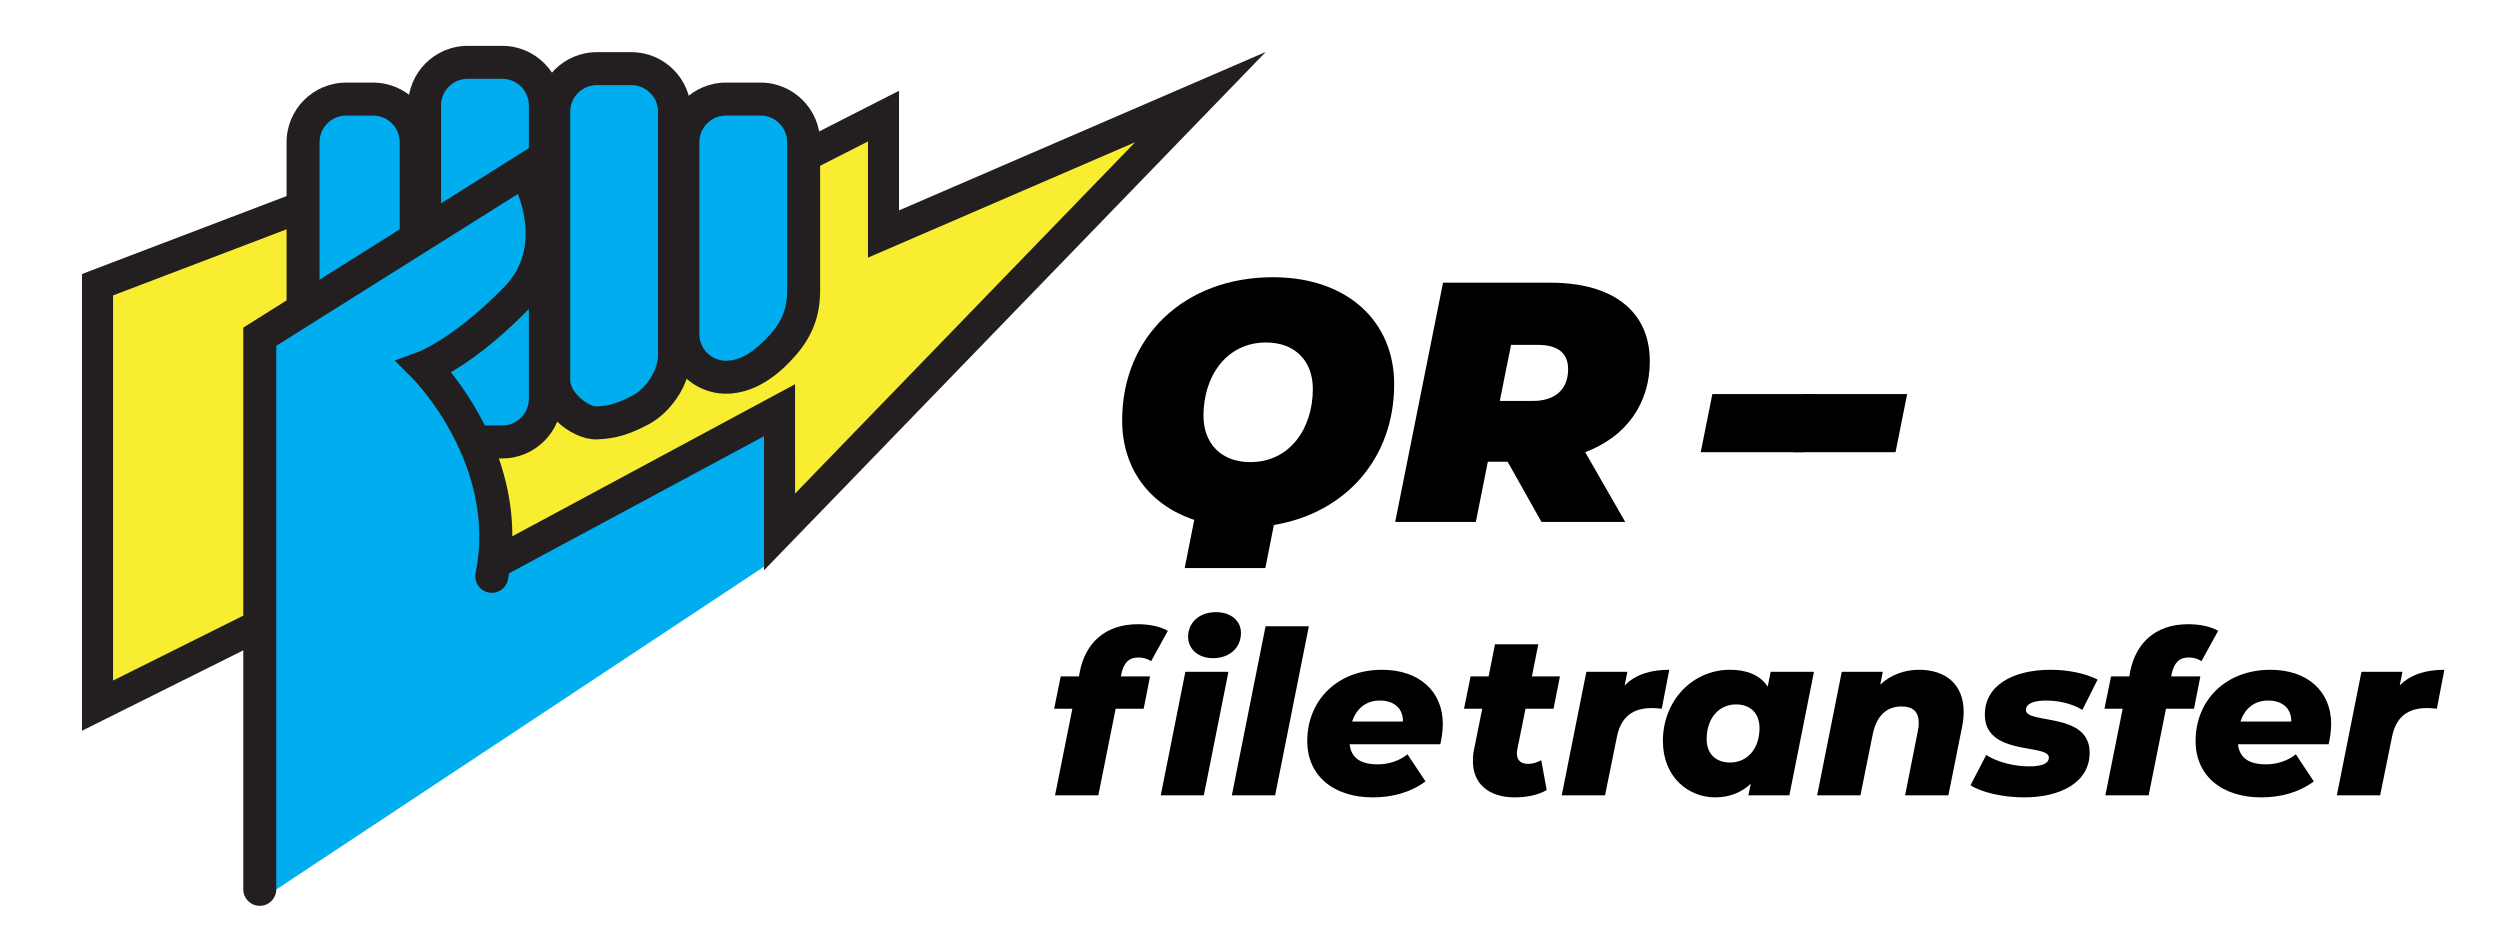
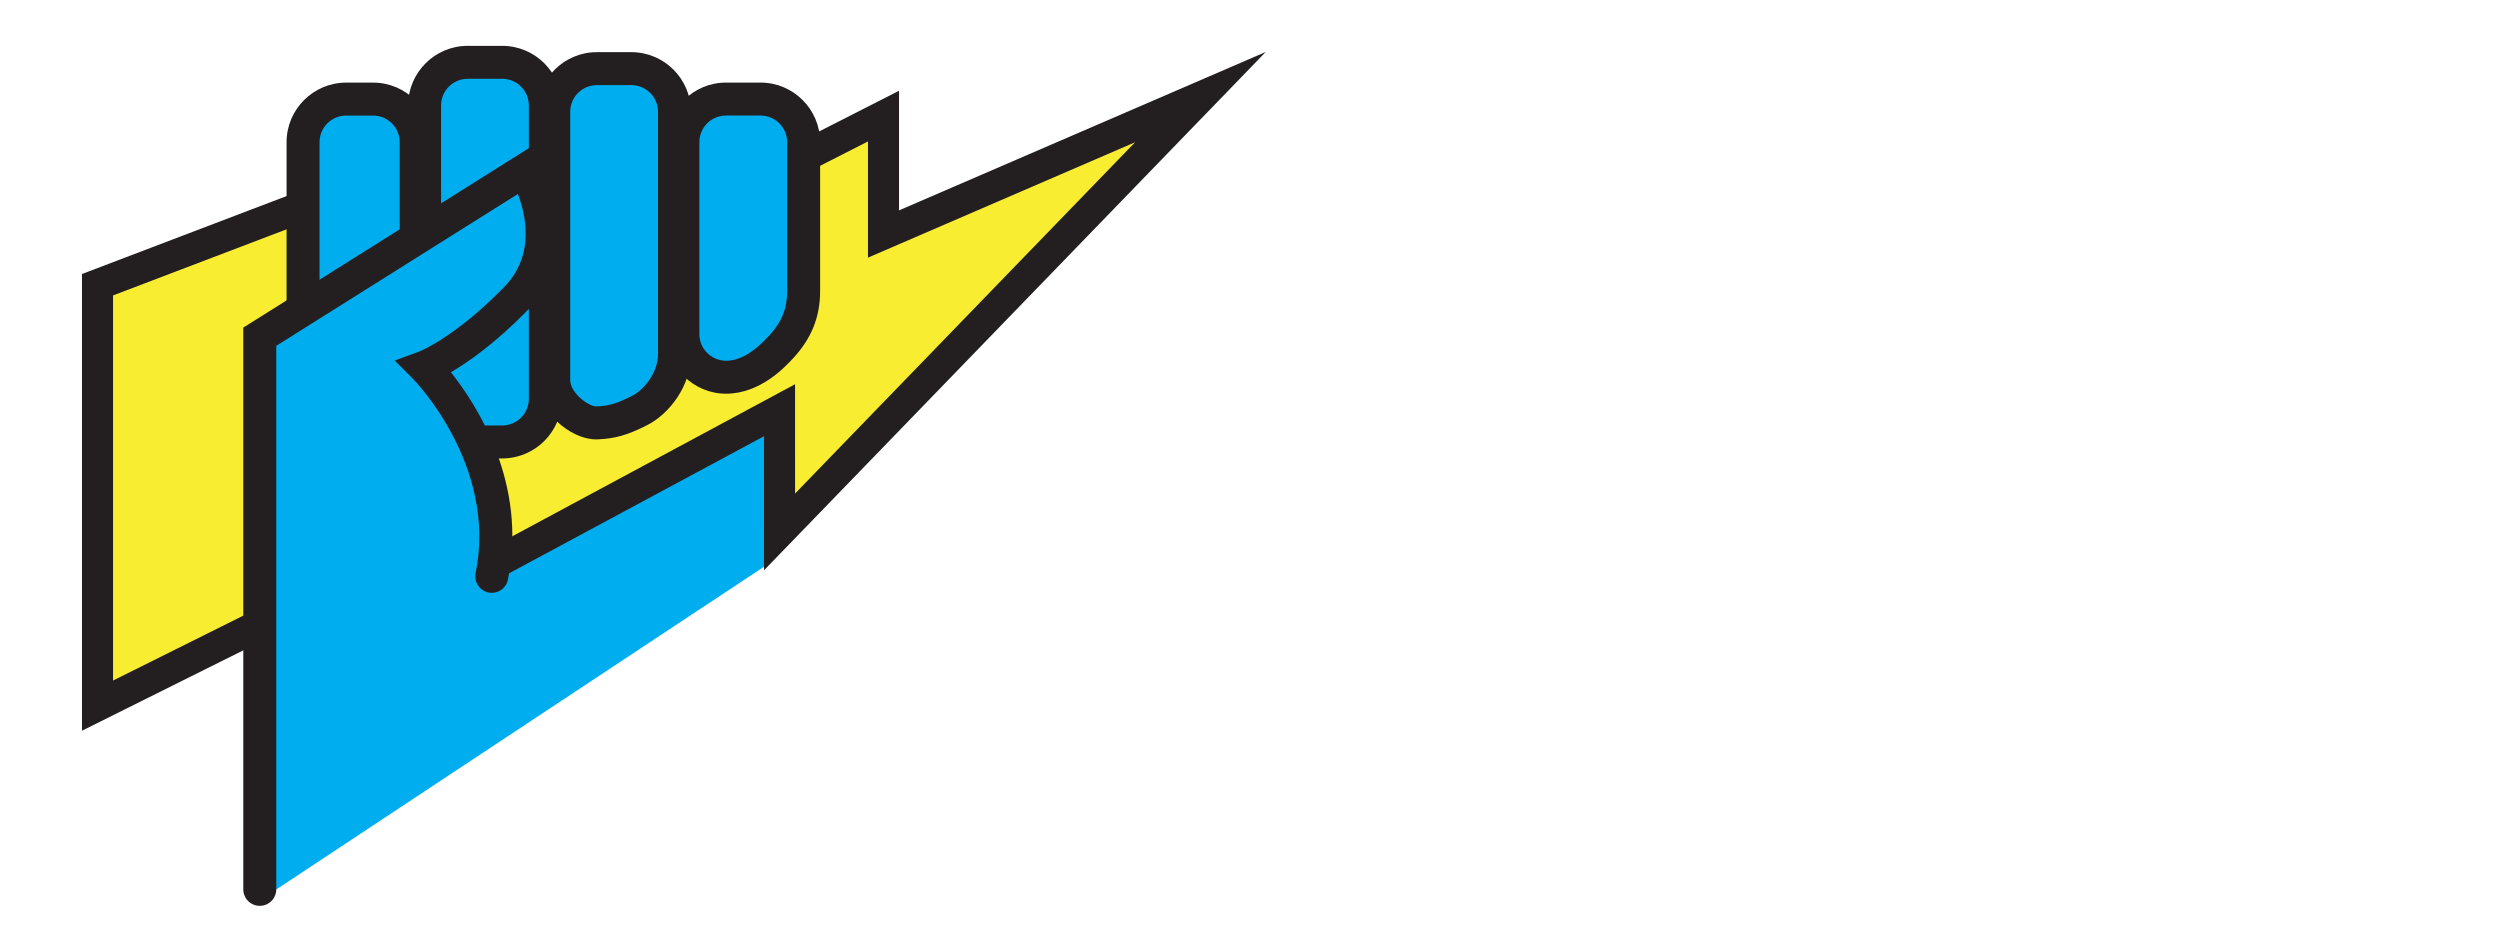
<svg xmlns="http://www.w3.org/2000/svg" version="1.1" id="Layer_1" x="0px" y="0px" width="804.666px" height="306.14px" viewBox="0 0 804.666 306.14" enable-background="new 0 0 804.666 306.14" xml:space="preserve">
  <g>
    <g>
      <polygon fill="#00AEEF" points="246.355,182.111 82.612,290.467 82.688,198.443 254.354,116.233   " />
    </g>
    <g>
      <g>
        <g>
          <g>
            <polygon fill="#F9ED32" points="31.388,227.121 154.208,165.906 158.21,181.887 250.908,132.033 250.911,171.207        386.376,31.251 284.368,75.32 284.368,37.369 195.419,82.664 177.044,36.152 31.388,91.638      " />
          </g>
          <g>
            <path fill="#231F20" d="M26.388,235.199V88.193L179.88,29.721l18.17,45.992l91.318-46.502v38.502l118.027-50.989       L245.912,183.561l-0.003-43.162l-90.988,48.933l-4.052-16.176L26.388,235.199z M36.388,95.084v123.957l121.159-60.387       l3.952,15.785l94.408-50.773l0.003,35.185L365.356,45.779l-85.988,37.147v-37.4l-86.58,44.088l-18.58-47.031L36.388,95.084z" />
          </g>
        </g>
      </g>
    </g>
    <g>
      <g>
        <g>
          <path fill="#00AEEF" d="M217.093,114.078c0,7.662-5.496,15.098-11.062,17.955c-5.566,2.861-8.879,3.879-13.932,4.084      c-5.045,0.205-13.875-6.209-13.875-13.871V35.968c0-7.66,6.214-13.871,13.875-13.871h11.122c7.661,0,13.872,6.211,13.872,13.871      V114.078z" />
        </g>
      </g>
      <g>
        <g>
          <path fill="#231F20" d="M191.862,141.427c-8.348,0-18.938-9.035-18.938-19.182V35.968c0-10.574,8.604-19.18,19.174-19.18h11.122      c10.575,0,19.177,8.605,19.177,19.18v78.109c0,10.186-7.014,19.117-13.945,22.678c-6.338,3.254-10.411,4.43-16.136,4.662      C192.162,141.421,192.015,141.427,191.862,141.427z M192.099,27.4c-4.723,0-8.565,3.844-8.565,8.568v86.277      c0,4.402,6.062,8.57,8.329,8.57h0.021c4.183-0.168,6.7-0.922,11.721-3.5c3.939-2.02,8.189-7.654,8.189-13.238V35.968      c0-4.725-3.849-8.568-8.573-8.568H192.099z" />
        </g>
      </g>
    </g>
    <g>
      <g>
        <g>
          <path fill="#00AEEF" d="M258.661,93.66c0,7.914-2.922,13.332-7.207,17.977c-4.081,4.428-10.127,9.779-17.783,9.779      c-7.662,0-13.875-6.211-13.875-13.871V45.755c0-7.66,6.213-13.871,13.875-13.871h11.121c7.661,0,13.869,6.211,13.869,13.871      V93.66z" />
        </g>
      </g>
      <g>
        <g>
          <path fill="#231F20" d="M233.671,126.718c-10.576,0-19.178-8.605-19.178-19.174V45.755c0-10.568,8.602-19.174,19.178-19.174      h11.121c10.574,0,19.178,8.605,19.178,19.174V93.66c0,8.346-2.738,15.199-8.615,21.572      C252.731,118.074,244.761,126.718,233.671,126.718z M233.671,37.193c-4.725,0-8.568,3.846-8.568,8.562v61.789      c0,4.725,3.844,8.562,8.568,8.562c4.397,0,8.809-2.562,13.885-8.066c4.066-4.41,5.803-8.713,5.803-14.381V45.755      c0-4.717-3.841-8.562-8.566-8.562H233.671z" />
        </g>
      </g>
    </g>
    <g>
      <g>
        <g>
          <path fill="#00AEEF" d="M175.526,128.376c0,7.66-6.21,13.873-13.879,13.873H150.53c-7.661,0-13.871-6.213-13.871-13.873V33.933      c0-7.66,6.21-13.871,13.871-13.871h11.117c7.669,0,13.879,6.211,13.879,13.871V128.376z" />
        </g>
      </g>
      <g>
        <g>
          <path fill="#231F20" d="M161.647,147.554H150.53c-10.57,0-19.174-8.605-19.174-19.178V33.933c0-10.572,8.604-19.18,19.174-19.18      h11.117c10.58,0,19.182,8.607,19.182,19.18v94.443C180.829,138.949,172.228,147.554,161.647,147.554z M150.53,25.363      c-4.725,0-8.566,3.848-8.566,8.57v94.443c0,4.725,3.842,8.568,8.566,8.568h11.117c4.729,0,8.574-3.844,8.574-8.568V33.933      c0-4.723-3.846-8.57-8.574-8.57H150.53z" />
        </g>
      </g>
    </g>
    <g>
      <g>
        <g>
          <path fill="#00AEEF" d="M133.958,115.712c0,7.66-6.211,13.871-13.871,13.871h-8.676c-7.66,0-13.87-6.211-13.87-13.871V45.771      c0-7.662,6.21-13.873,13.87-13.873h8.676c7.66,0,13.871,6.211,13.871,13.873V115.712z" />
        </g>
      </g>
      <g>
        <g>
          <path fill="#231F20" d="M120.087,134.884h-8.676c-10.57,0-19.174-8.6-19.174-19.172V45.771c0-10.576,8.604-19.182,19.174-19.182      h8.676c10.572,0,19.174,8.605,19.174,19.182v69.941C139.261,126.285,130.659,134.884,120.087,134.884z M111.411,37.201      c-4.721,0-8.566,3.842-8.566,8.57v69.941c0,4.725,3.846,8.568,8.566,8.568h8.676c4.721,0,8.565-3.844,8.565-8.568V45.771      c0-4.729-3.845-8.57-8.565-8.57H111.411z" />
        </g>
      </g>
    </g>
    <g>
      <g>
        <g>
          <path fill="#00AEEF" d="M83.612,222.221V108.378l85.373-53.645c0,0,14.189,23.855-2.943,41.402      c-17.142,17.547-29.383,22.033-29.383,22.033s29.383,29.385,21.627,67.336" />
        </g>
      </g>
      <g>
        <g>
          <path fill="#231F20" d="M83.612,291.561c-2.929,0-5.305-2.373-5.305-5.303V105.445l92.459-58.098l2.777,4.676      c5.627,9.463,12.094,31.637-3.71,47.816c-10.362,10.605-19.106,16.703-24.712,19.971c8.459,10.633,24.678,35.84,18.361,66.758      c-0.586,2.867-3.387,4.719-6.258,4.135c-2.869-0.584-4.721-3.393-4.135-6.26c7.097-34.756-19.906-62.254-20.182-62.524      l-5.873-5.877l7.795-2.855c0.092-0.031,11.52-4.488,27.412-20.758c5.785-5.92,7.975-13.449,6.52-22.369      c-0.478-2.912-1.277-5.531-2.062-7.627L88.918,111.31v174.948C88.918,289.188,86.542,291.561,83.612,291.561z" />
        </g>
      </g>
    </g>
  </g>
-   <g>
-     <path d="M410.02,168.978l-2.75,13.86h-25.96l3.08-15.511c-14.63-4.84-23.21-16.72-23.21-32.01c0-27.17,20.24-46.09,48.51-46.09   c23.979,0,39.05,14.19,39.05,34.43C448.74,147.527,433.12,165.127,410.02,168.978z M422.56,125.197c0-8.91-5.61-14.96-15.07-14.96   c-12.76,0-20.13,10.89-20.13,23.541c0,8.91,5.61,14.96,15.07,14.96C415.19,148.737,422.56,137.847,422.56,125.197z" />
-     <path d="M510.229,145.547l12.87,22.44h-26.95l-10.89-19.36h-6.381l-3.85,19.36h-25.96l15.399-77h34.541   c20.35,0,32.01,9.35,32.01,25.3C531.019,130.037,523.319,140.597,510.229,145.547z M495.048,111.007h-8.689l-3.63,18.04h10.67   c7.149,0,11.33-3.74,11.33-10.23C504.729,113.317,500.989,111.007,495.048,111.007z" />
-     <path d="M551.147,126.847h33.001l-3.74,18.7h-33L551.147,126.847z" />
-     <path d="M580.847,126.847h33l-3.74,18.7h-33L580.847,126.847z" />
-     <path d="M360.923,216.9l-0.146,0.807h9.387l-2.054,10.414h-9.02l-5.573,27.866h-13.934l5.574-27.866h-5.867l2.126-10.414h5.867   l0.293-1.613c1.833-9.094,8.066-15.18,18.7-15.18c3.74,0,7.187,0.732,9.606,2.127l-5.353,9.753   c-1.173-0.733-2.567-1.173-4.107-1.173C363.343,211.621,361.729,213.307,360.923,216.9z M381.53,216.24h13.86l-7.92,39.747h-13.86   L381.53,216.24z M399.423,203.7c0,4.767-3.593,8.14-9.02,8.14c-4.913,0-7.993-3.08-7.993-6.893c0-4.474,3.52-7.92,8.947-7.92   C396.27,197.027,399.423,199.887,399.423,203.7z" />
-     <path d="M407.342,201.574h13.934l-10.854,54.413h-13.934L407.342,201.574z" />
-     <path d="M463.587,239.561h-29.186c0.513,4.4,3.52,6.453,9.02,6.453c3.52,0,6.967-1.1,9.606-3.227l5.794,8.727   c-4.987,3.667-10.928,5.134-16.94,5.134c-12.761,0-21.12-7.04-21.12-18.114c0-13.199,9.754-22.953,24.053-22.953   c12.101,0,19.58,7.041,19.58,17.453C464.394,235.381,464.028,237.58,463.587,239.561z M435.208,232.227h16.353   c0.073-4.253-2.933-6.746-7.407-6.746C439.46,225.48,436.528,228.268,435.208,232.227z" />
-     <path d="M488.375,241.174c-0.074,0.514-0.147,0.953-0.147,1.32c0,2.199,1.247,3.373,3.667,3.373c1.467,0,2.787-0.439,4.18-1.174   l1.76,9.607c-2.934,1.687-6.673,2.347-10.34,2.347c-8.141,0-13.42-4.254-13.42-11.66c0-1.173,0.073-2.42,0.367-3.74l2.64-13.126   h-5.866l2.126-10.414h5.794l2.053-10.34h13.934l-2.053,10.34h9.02l-2.054,10.414h-9.021L488.375,241.174z" />
-     <path d="M537.287,215.58l-2.42,12.541c-1.247-0.147-2.054-0.221-3.153-0.221c-6.087,0-9.974,2.713-11.294,9.313l-3.812,18.773   h-13.934l7.92-39.747h13.199l-0.879,4.4C526.433,217.047,531.347,215.58,537.287,215.58z" />
-     <path d="M583.855,216.24l-7.921,39.747h-13.2l0.807-3.74c-3.08,2.86-6.894,4.4-11.514,4.4c-8.58,0-16.793-6.526-16.793-18.114   c0-13.199,9.68-22.953,21.561-22.953c5.354,0,9.68,1.613,12.173,5.428l0.953-4.768H583.855z M566.328,234.354   c0-4.619-2.787-7.627-7.554-7.627c-5.5,0-9.46,4.475-9.46,11.147c0,4.62,2.787,7.554,7.553,7.554   C562.441,245.428,566.328,240.954,566.328,234.354z" />
-     <path d="M632.033,229.074c0,1.539-0.146,3.152-0.514,4.913l-4.398,22h-13.934l4.105-20.681c0.221-0.953,0.293-1.833,0.293-2.64   c0-3.446-1.76-5.28-5.5-5.28c-4.766,0-8.066,2.86-9.312,8.947l-3.961,19.653H584.88l7.92-39.747H606l-0.807,4.107   c3.52-3.301,8.066-4.768,12.467-4.768C626.166,215.58,632.033,220.2,632.033,229.074z" />
-     <path d="M634.234,252.761l5.059-9.753c3.668,2.346,9.094,3.666,13.787,3.666c4.547,0,6.381-1.1,6.381-2.859   c0-4.547-20.607-0.367-20.607-13.787c0-9.533,9.166-14.447,21.193-14.447c5.646,0,11.221,1.174,15.107,3.154l-4.914,9.753   c-3.887-2.347-8.287-3.007-11.807-3.007c-4.547,0-6.381,1.394-6.381,3.007c0,4.767,20.535,0.513,20.535,13.786   c0,9.534-9.314,14.374-21.121,14.374C644.427,256.647,637.679,254.961,634.234,252.761z" />
-     <path d="M698.986,216.9l-0.146,0.807h9.387l-2.053,10.414h-9.02l-5.574,27.866h-13.934l5.574-27.866h-5.867l2.127-10.414h5.867   l0.293-1.613c1.832-9.094,8.066-15.18,18.699-15.18c3.74,0,7.188,0.732,9.607,2.127l-5.354,9.753   c-1.174-0.733-2.566-1.173-4.107-1.173C701.406,211.621,699.792,213.307,698.986,216.9z" />
-     <path d="M749.513,239.561h-29.188c0.514,4.4,3.52,6.453,9.02,6.453c3.521,0,6.967-1.1,9.607-3.227l5.793,8.727   c-4.986,3.667-10.926,5.134-16.939,5.134c-12.76,0-21.121-7.04-21.121-18.114c0-13.199,9.754-22.953,24.055-22.953   c12.1,0,19.58,7.041,19.58,17.453C750.32,235.381,749.953,237.58,749.513,239.561z M721.132,232.227h16.354   c0.074-4.253-2.934-6.746-7.406-6.746C725.386,225.48,722.453,228.268,721.132,232.227z" />
-     <path d="M786.765,215.58l-2.42,12.541c-1.246-0.147-2.053-0.221-3.152-0.221c-6.088,0-9.975,2.713-11.295,9.313l-3.812,18.773   h-13.934l7.92-39.747h13.201l-0.881,4.4C775.912,217.047,780.826,215.58,786.765,215.58z" />
-   </g>
</svg>
